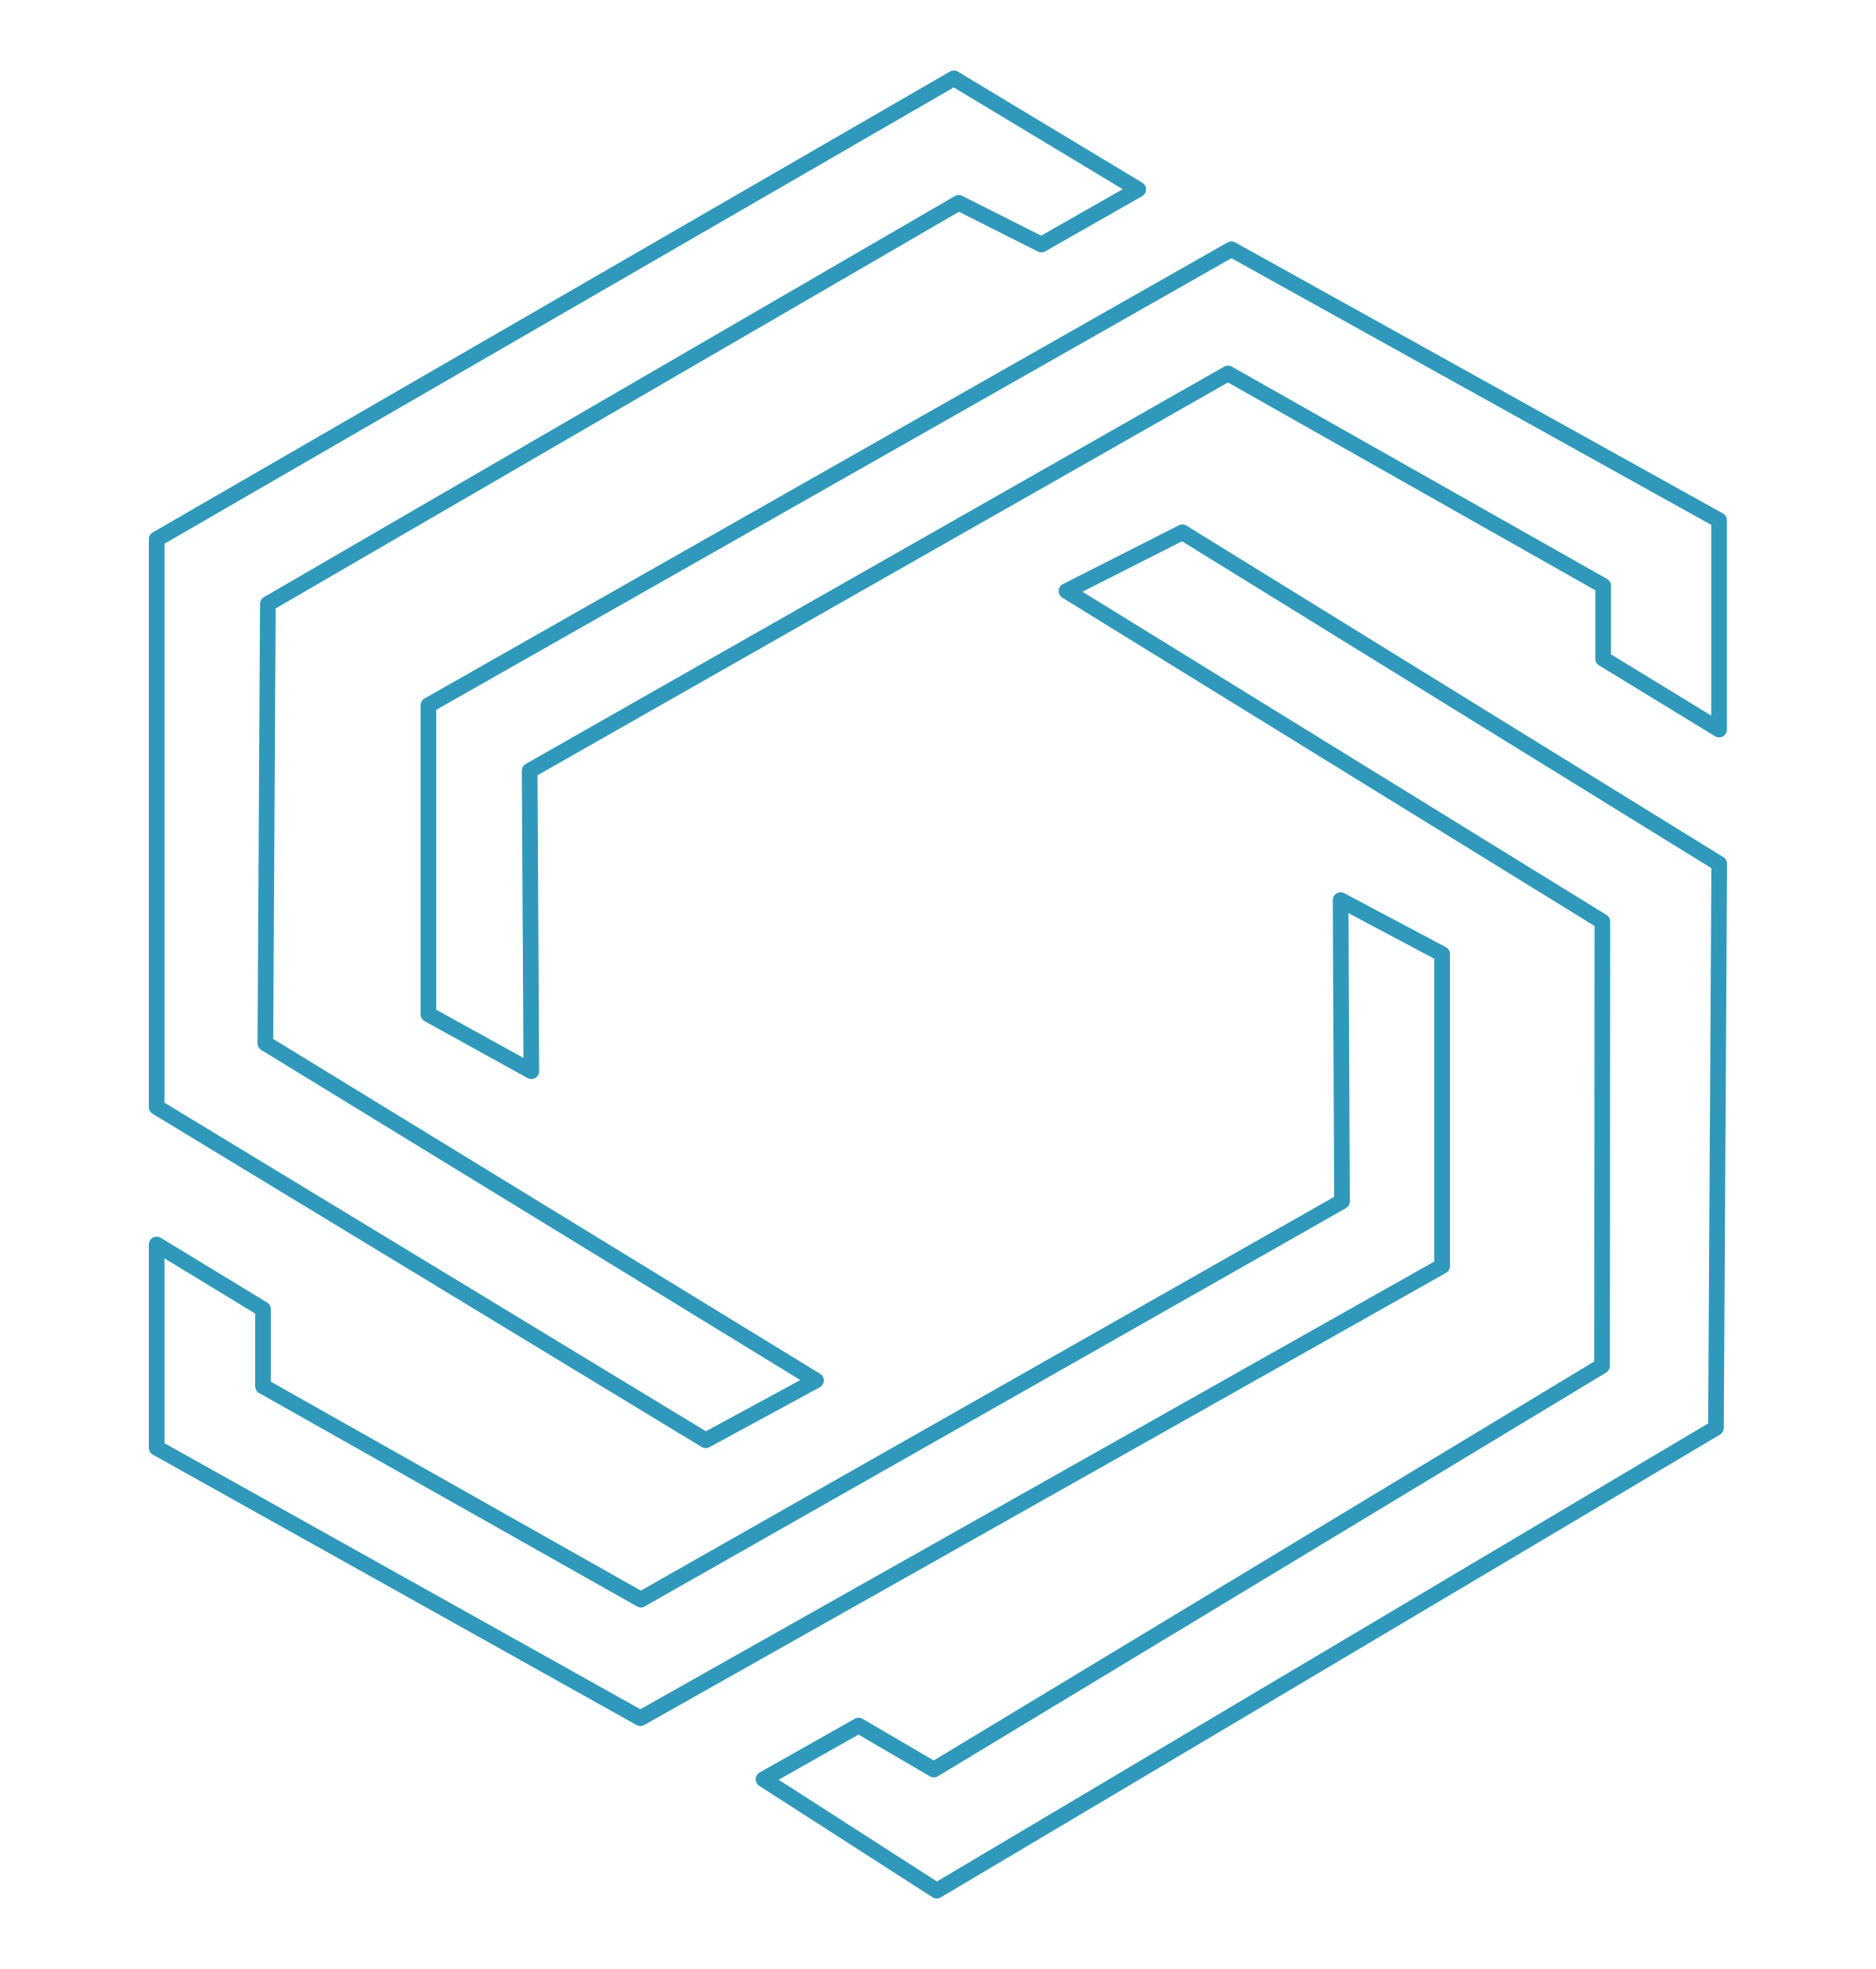
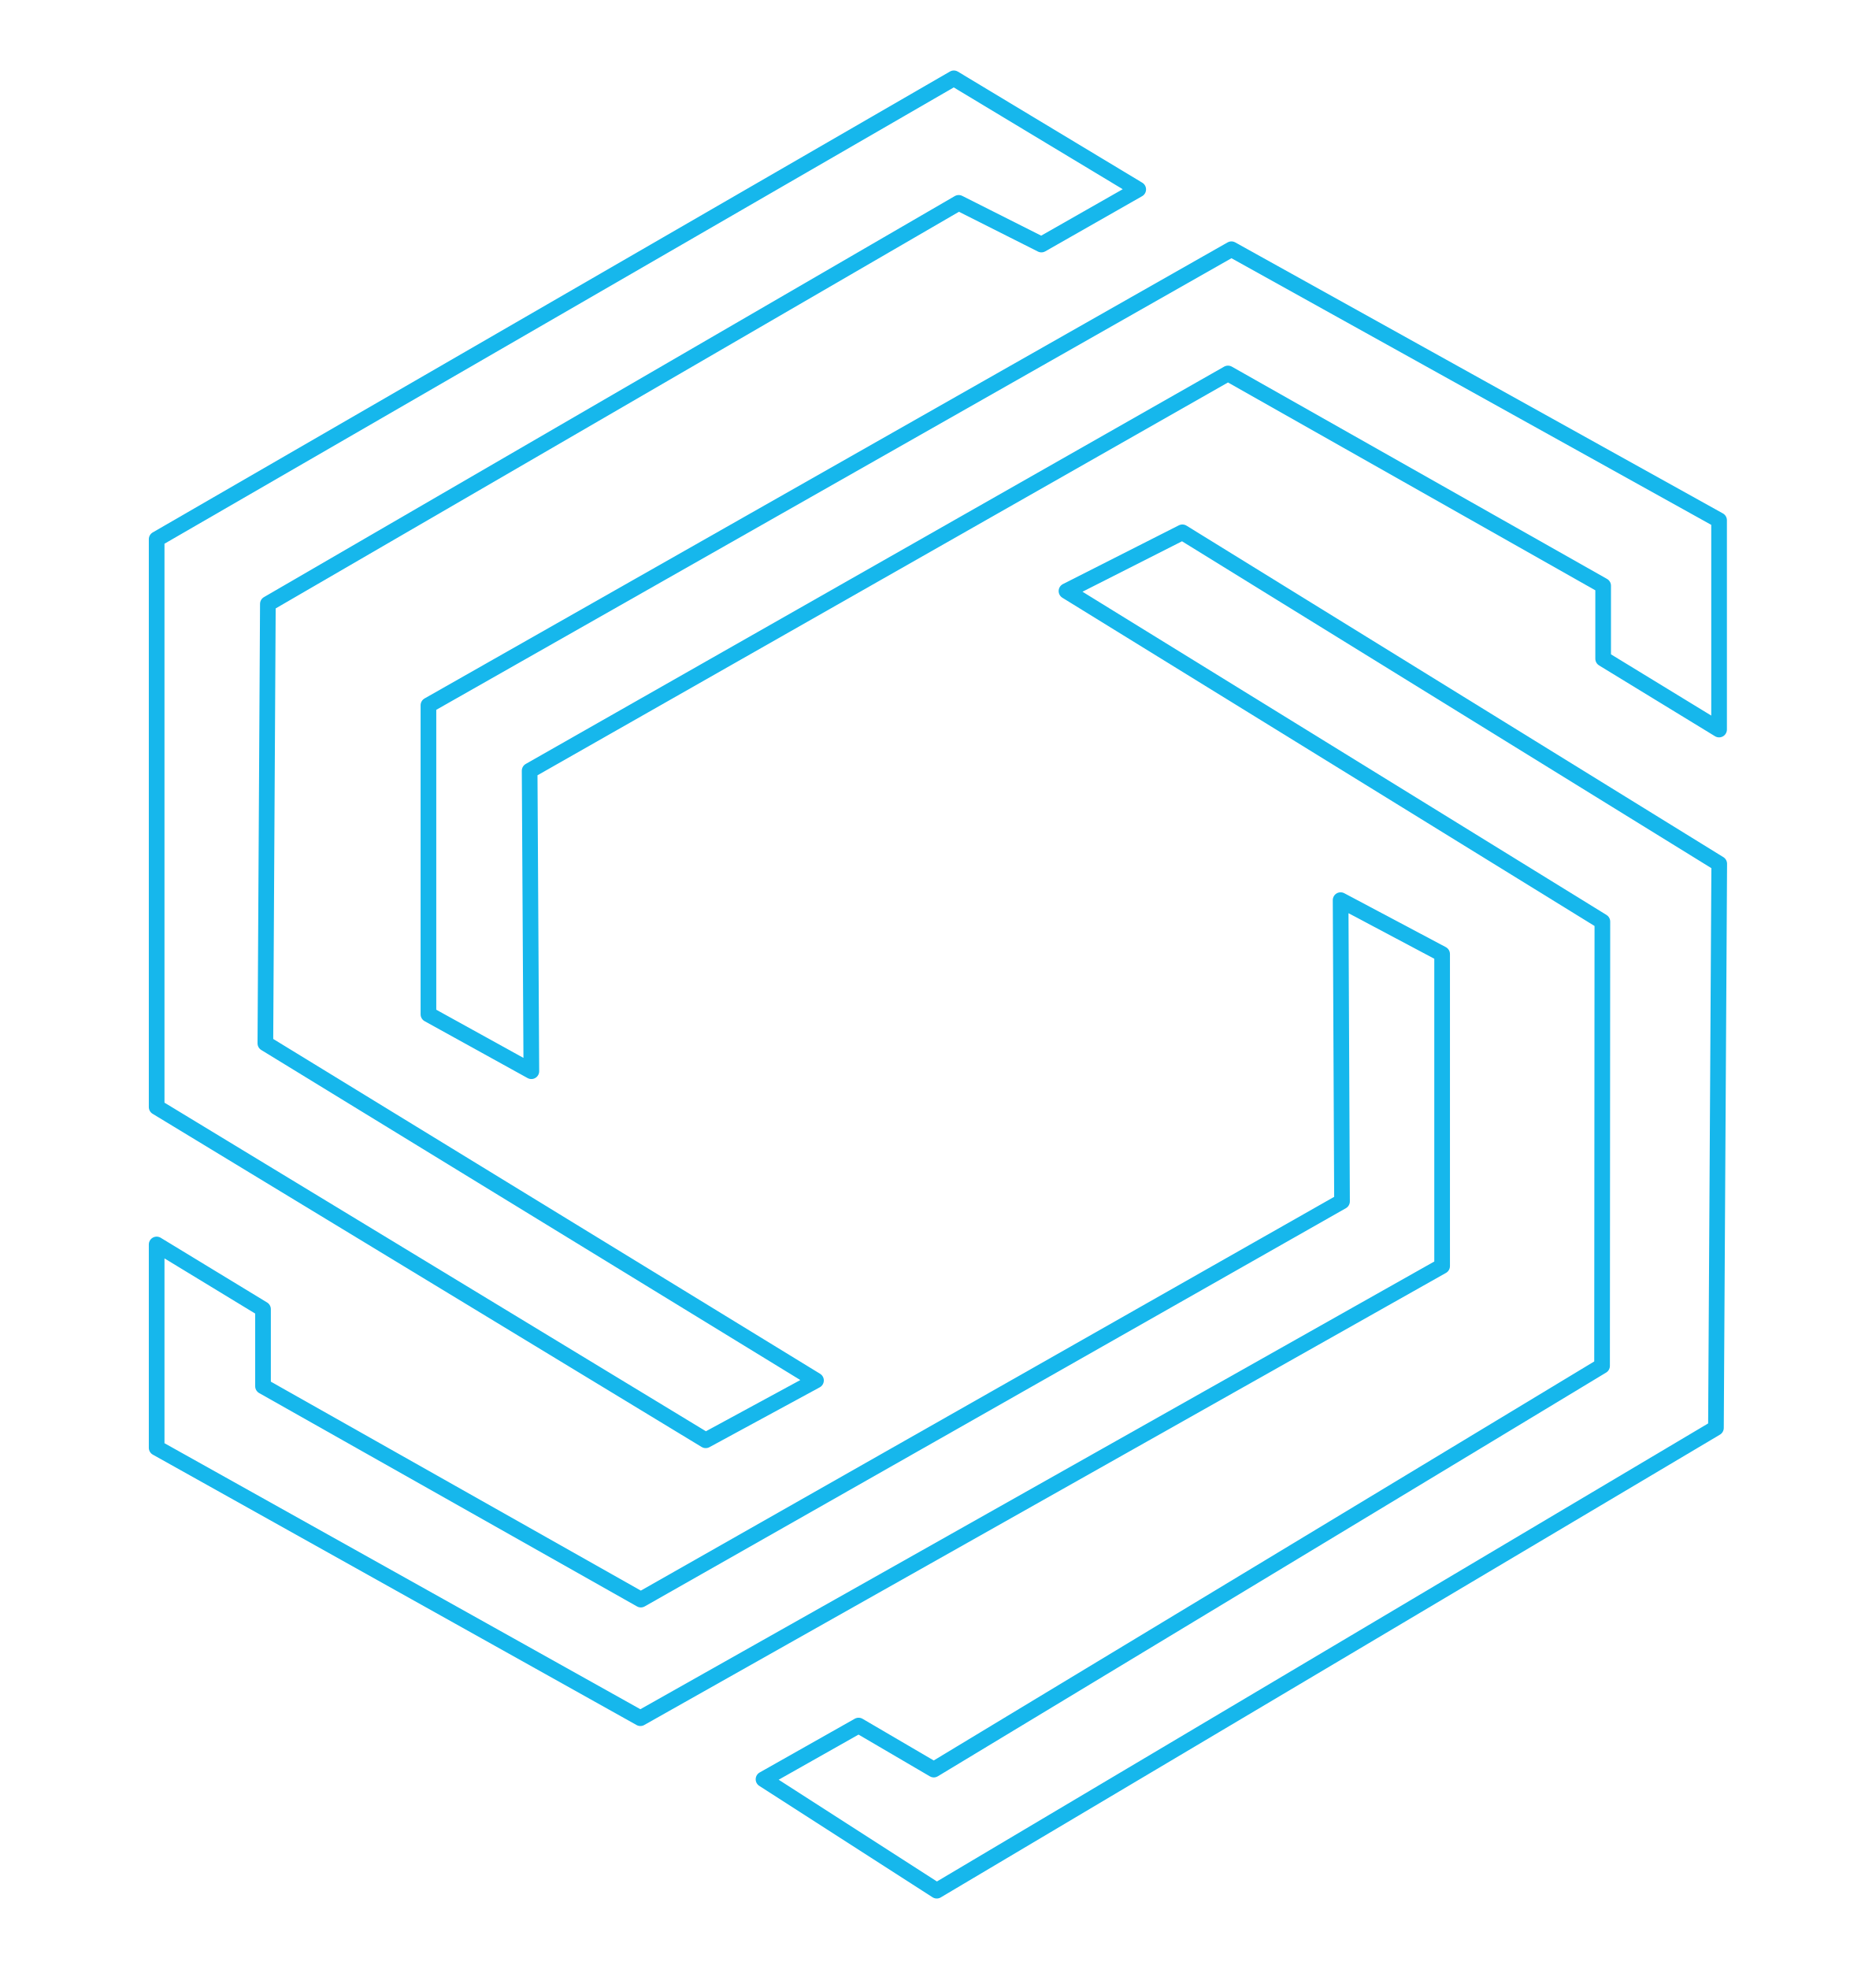
<svg xmlns="http://www.w3.org/2000/svg" version="1.1" id="Ebene_1" x="0px" y="0px" viewBox="0 0 1197.4 1256.9" style="enable-background:new 0 0 1197.4 1256.9;" xml:space="preserve">
  <style type="text/css">
- 	.st0{fill:none;stroke:#3099BB;stroke-width:10;stroke-linecap:round;stroke-linejoin:round;}
+ 	.st0{fill:none;stroke:#16B7EC;;stroke-width:10;stroke-linecap:round;stroke-linejoin:round;}
</style>
  <path class="st0" id="path1" d="M608.9,50l117.7,70.9l-61.8,35.2l-52.8-26.6l-441,256L169.4,666l351.5,215.2l-70.4,38.2L100,706.7V344.2  L608.9,50z M754.8,339.8l-74,37.5l342.1,211l-0.2,283.6l-426.6,257.7l-48-28.1l-60.7,34.3l110.6,71.1l497.4-295.4l2.1-360.1  L754.8,339.8z" />
  <path class="st0" id="path2" d="M273.5,450.2l512.6-291.1l311.3,173v133.6l-74-45.2v-46.6L783.9,238.4L338.1,492l1.1,191.8l-65.7-36.3V450.2z   M100,924.2l308.8,172.6l511.8-288.6V609l-64.8-34.4l0.9,192.3l-447.6,254.2L167.9,884.9v-49.2L100,794.4L100,924.2z" />
</svg>
